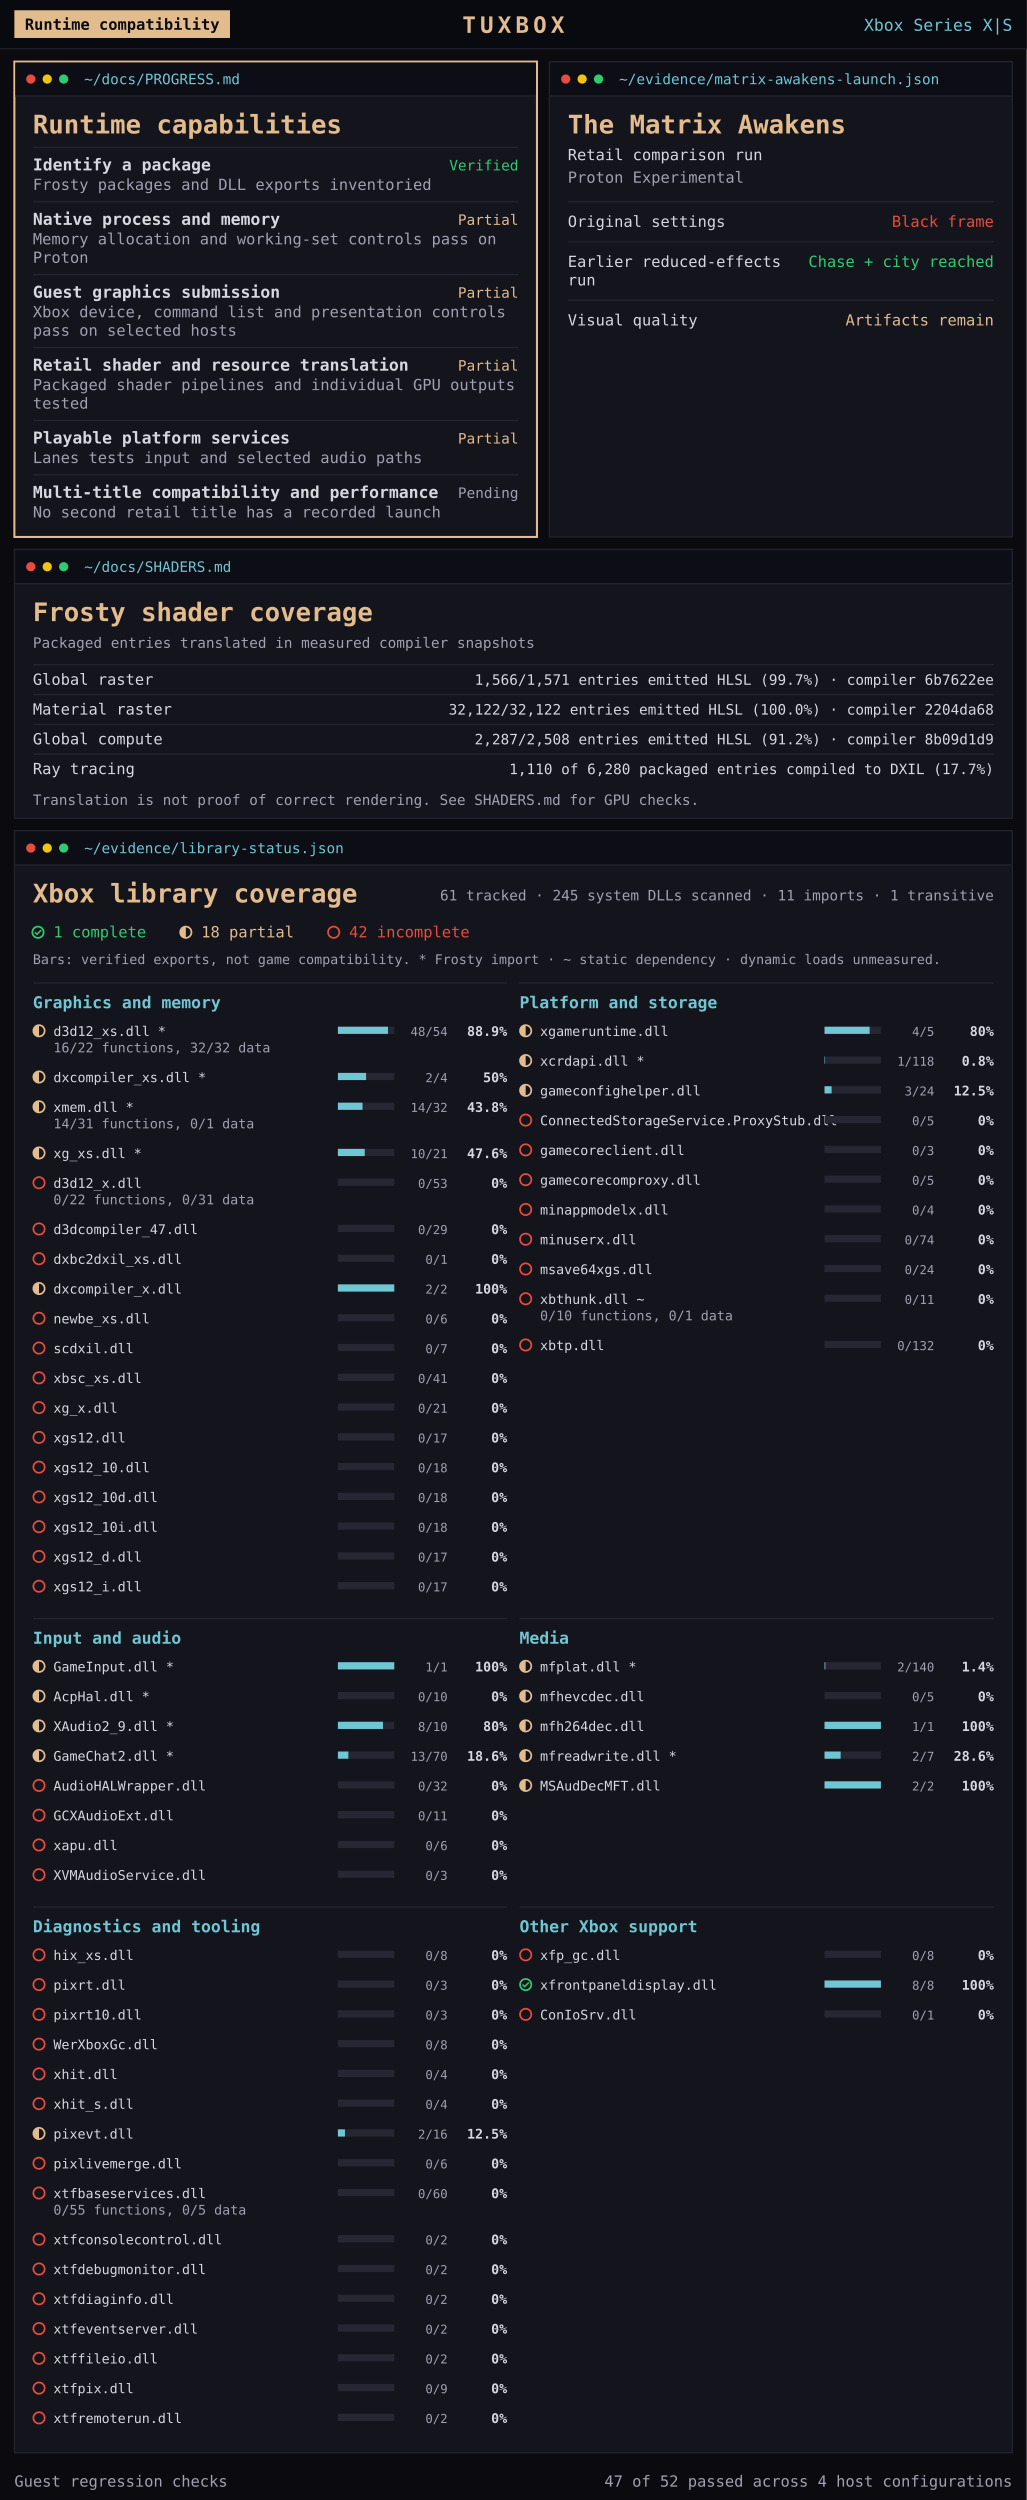
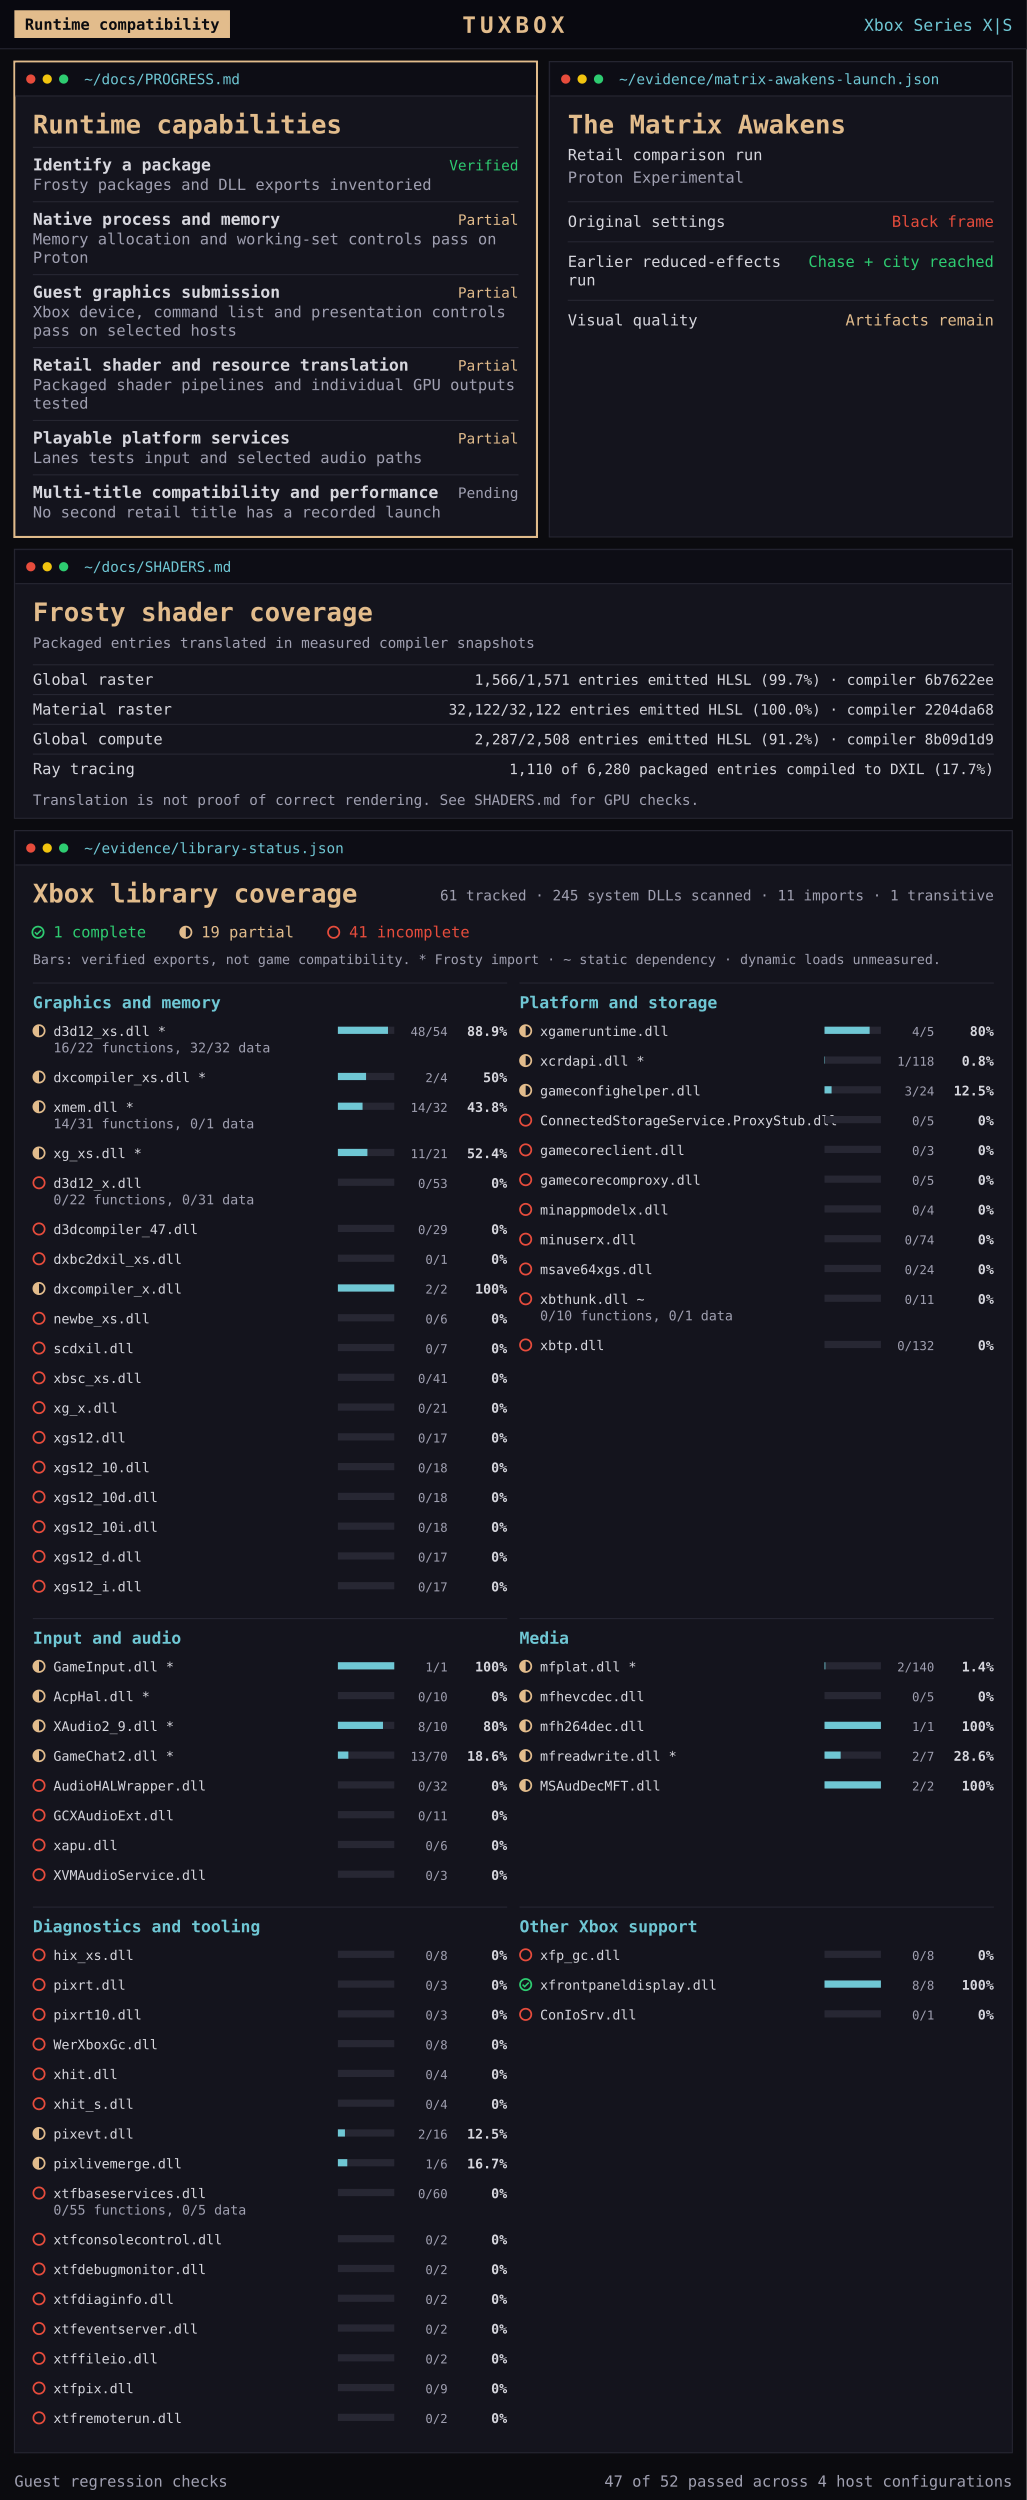
<svg xmlns="http://www.w3.org/2000/svg" role="img" font-family="'Terminess Nerd Font Mono', 'DejaVu Sans Mono', Consolas, monospace" aria-labelledby="map-title map-description" viewBox="0 0 1000 2435" width="1000" height="2435">
  <rect x="0" y="0" width="1000" height="2435" fill="#0b0b0f" />
  <rect x="0" y="0" width="1000" height="48" fill="#090910" />
  <rect x="0" y="47" width="1000" height="1" fill="#272733" />
  <rect x="14" y="10" width="210" height="27" fill="#e2bc8c" />
  <text x="119" y="29" fill="#0b0b0f" font-size="15" text-anchor="middle" font-weight="bold">Runtime compatibility</text>
  <text x="500" y="32" fill="#e2bc8c" font-size="22" text-anchor="middle" font-weight="bold" letter-spacing="4">TUXBOX</text>
  <text x="986" y="30" fill="#6fc7d4" font-size="16" text-anchor="end" font-weight="normal">Xbox Series X|S</text>
  <g transform="translate(14 60)">
    <rect x="0" y="0" width="509" height="463" fill="#14141d" stroke="#e2bc8c" stroke-width="2" />
    <rect x="1" y="1" width="507" height="32" fill="#0d0d15" />
    <rect x="1" y="33" width="507" height="1" fill="#272733" />
    <circle cx="16" cy="17" r="4.5" fill="#e74c3c" />
    <circle cx="32" cy="17" r="4.5" fill="#f1c40f" />
    <circle cx="48" cy="17" r="4.5" fill="#2ecc71" />
    <text x="68" y="22" fill="#6fc7d4" font-size="14" text-anchor="start" font-weight="normal">~/docs/PROGRESS.md</text>
    <text x="18" y="70" fill="#e2bc8c" font-size="25" text-anchor="start" font-weight="bold">Runtime capabilities</text>
    <rect x="18" y="83" width="473" height="1" fill="#272733" />
    <text x="18" y="106" fill="#d7d7de" font-size="16" text-anchor="start" font-weight="bold">Identify a package</text>
    <text x="491" y="106" fill="#2ecc71" font-size="14" text-anchor="end" font-weight="normal">Verified</text>
    <text x="18" y="125" fill="#a0a0b1" font-size="15" text-anchor="start" font-weight="normal">Frosty packages and DLL exports inventoried</text>
    <rect x="18" y="136" width="473" height="1" fill="#272733" />
    <text x="18" y="159" fill="#d7d7de" font-size="16" text-anchor="start" font-weight="bold">Native process and memory</text>
    <text x="491" y="159" fill="#e2bc8c" font-size="14" text-anchor="end" font-weight="normal">Partial</text>
    <text x="18" y="178" fill="#a0a0b1" font-size="15" text-anchor="start" font-weight="normal">Memory allocation and working-set controls pass on</text>
    <text x="18" y="196" fill="#a0a0b1" font-size="15" text-anchor="start" font-weight="normal">Proton</text>
    <rect x="18" y="207" width="473" height="1" fill="#272733" />
    <text x="18" y="230" fill="#d7d7de" font-size="16" text-anchor="start" font-weight="bold">Guest graphics submission</text>
    <text x="491" y="230" fill="#e2bc8c" font-size="14" text-anchor="end" font-weight="normal">Partial</text>
    <text x="18" y="249" fill="#a0a0b1" font-size="15" text-anchor="start" font-weight="normal">Xbox device, command list and presentation controls</text>
    <text x="18" y="267" fill="#a0a0b1" font-size="15" text-anchor="start" font-weight="normal">pass on selected hosts</text>
    <rect x="18" y="278" width="473" height="1" fill="#272733" />
    <text x="18" y="301" fill="#d7d7de" font-size="16" text-anchor="start" font-weight="bold">Retail shader and resource translation</text>
    <text x="491" y="301" fill="#e2bc8c" font-size="14" text-anchor="end" font-weight="normal">Partial</text>
    <text x="18" y="320" fill="#a0a0b1" font-size="15" text-anchor="start" font-weight="normal">Packaged shader pipelines and individual GPU outputs</text>
    <text x="18" y="338" fill="#a0a0b1" font-size="15" text-anchor="start" font-weight="normal">tested</text>
    <rect x="18" y="349" width="473" height="1" fill="#272733" />
    <text x="18" y="372" fill="#d7d7de" font-size="16" text-anchor="start" font-weight="bold">Playable platform services</text>
    <text x="491" y="372" fill="#e2bc8c" font-size="14" text-anchor="end" font-weight="normal">Partial</text>
    <text x="18" y="391" fill="#a0a0b1" font-size="15" text-anchor="start" font-weight="normal">Lanes tests input and selected audio paths</text>
    <rect x="18" y="402" width="473" height="1" fill="#272733" />
    <text x="18" y="425" fill="#d7d7de" font-size="16" text-anchor="start" font-weight="bold">Multi-title compatibility and performance</text>
    <text x="491" y="425" fill="#a0a0b1" font-size="14" text-anchor="end" font-weight="normal">Pending</text>
    <text x="18" y="444" fill="#a0a0b1" font-size="15" text-anchor="start" font-weight="normal">No second retail title has a recorded launch</text>
  </g>
  <g transform="translate(535 60)">
    <rect x="0" y="0" width="451" height="463" fill="#14141d" stroke="#272733" stroke-width="1" />
    <rect x="1" y="1" width="449" height="32" fill="#0d0d15" />
    <rect x="1" y="33" width="449" height="1" fill="#272733" />
    <circle cx="16" cy="17" r="4.5" fill="#e74c3c" />
    <circle cx="32" cy="17" r="4.5" fill="#f1c40f" />
    <circle cx="48" cy="17" r="4.5" fill="#2ecc71" />
    <text x="68" y="22" fill="#6fc7d4" font-size="14" text-anchor="start" font-weight="normal">~/evidence/matrix-awakens-launch.json</text>
    <text x="18" y="70" fill="#e2bc8c" font-size="25" text-anchor="start" font-weight="bold">The Matrix Awakens</text>
    <text x="18" y="96" fill="#d7d7de" font-size="15" text-anchor="start" font-weight="normal">Retail comparison run</text>
    <text x="18" y="118" fill="#a0a0b1" font-size="15" text-anchor="start" font-weight="normal">Proton Experimental</text>
    <rect x="18" y="136" width="415" height="1" fill="#272733" />
    <text x="18" y="161" fill="#d7d7de" font-size="15" text-anchor="start" font-weight="normal">Original settings</text>
    <text x="433" y="161" fill="#e74c3c" font-size="15" text-anchor="end" font-weight="normal">Black frame</text>
    <rect x="18" y="175" width="415" height="1" fill="#272733" />
    <text x="18" y="200" fill="#d7d7de" font-size="15" text-anchor="start" font-weight="normal">Earlier reduced-effects</text>
    <text x="18" y="218" fill="#d7d7de" font-size="15" text-anchor="start" font-weight="normal">run</text>
    <text x="433" y="200" fill="#2ecc71" font-size="15" text-anchor="end" font-weight="normal">Chase + city reached</text>
    <rect x="18" y="232" width="415" height="1" fill="#272733" />
    <text x="18" y="257" fill="#d7d7de" font-size="15" text-anchor="start" font-weight="normal">Visual quality</text>
    <text x="433" y="257" fill="#e2bc8c" font-size="15" text-anchor="end" font-weight="normal">Artifacts remain</text>
  </g>
  <g transform="translate(14 535)">
    <rect x="0" y="0" width="972" height="262" fill="#14141d" stroke="#272733" stroke-width="1" />
    <rect x="1" y="1" width="970" height="32" fill="#0d0d15" />
    <rect x="1" y="33" width="970" height="1" fill="#272733" />
    <circle cx="16" cy="17" r="4.5" fill="#e74c3c" />
    <circle cx="32" cy="17" r="4.5" fill="#f1c40f" />
    <circle cx="48" cy="17" r="4.5" fill="#2ecc71" />
    <text x="68" y="22" fill="#6fc7d4" font-size="14" text-anchor="start" font-weight="normal">~/docs/SHADERS.md</text>
    <text x="18" y="70" fill="#e2bc8c" font-size="25" text-anchor="start" font-weight="bold">Frosty shader coverage</text>
    <text x="18" y="96" fill="#a0a0b1" font-size="14" text-anchor="start" font-weight="normal">Packaged entries translated in measured compiler snapshots</text>
    <rect x="18" y="112" width="936" height="1" fill="#272733" />
    <text x="18" y="132" fill="#d7d7de" font-size="15" text-anchor="start" font-weight="normal">Global raster</text>
    <text x="954" y="132" fill="#d7d7de" font-size="14" text-anchor="end" font-weight="normal">1,566/1,571 entries emitted HLSL (99.7%) · compiler 6b7622ee</text>
    <rect x="18" y="141" width="936" height="1" fill="#272733" />
    <text x="18" y="161" fill="#d7d7de" font-size="15" text-anchor="start" font-weight="normal">Material raster</text>
    <text x="954" y="161" fill="#d7d7de" font-size="14" text-anchor="end" font-weight="normal">32,122/32,122 entries emitted HLSL (100.0%) · compiler 2204da68</text>
    <rect x="18" y="170" width="936" height="1" fill="#272733" />
    <text x="18" y="190" fill="#d7d7de" font-size="15" text-anchor="start" font-weight="normal">Global compute</text>
    <text x="954" y="190" fill="#d7d7de" font-size="14" text-anchor="end" font-weight="normal">2,287/2,508 entries emitted HLSL (91.2%) · compiler 8b09d1d9</text>
    <rect x="18" y="199" width="936" height="1" fill="#272733" />
    <text x="18" y="219" fill="#d7d7de" font-size="15" text-anchor="start" font-weight="normal">Ray tracing</text>
    <text x="954" y="219" fill="#d7d7de" font-size="14" text-anchor="end" font-weight="normal">1,110 of 6,280 packaged entries compiled to DXIL (17.7%)</text>
    <text x="18" y="249" fill="#a0a0b1" font-size="14" text-anchor="start" font-weight="normal">Translation is not proof of correct rendering. See SHADERS.md for GPU checks.</text>
  </g>
  <g transform="translate(14 809)">
    <rect x="0" y="0" width="972" height="1580" fill="#14141d" stroke="#272733" stroke-width="1" />
    <rect x="1" y="1" width="970" height="32" fill="#0d0d15" />
    <rect x="1" y="33" width="970" height="1" fill="#272733" />
    <circle cx="16" cy="17" r="4.5" fill="#e74c3c" />
    <circle cx="32" cy="17" r="4.5" fill="#f1c40f" />
    <circle cx="48" cy="17" r="4.5" fill="#2ecc71" />
    <text x="68" y="22" fill="#6fc7d4" font-size="14" text-anchor="start" font-weight="normal">~/evidence/library-status.json</text>
    <text x="18" y="70" fill="#e2bc8c" font-size="25" text-anchor="start" font-weight="bold">Xbox library coverage</text>
    <text x="954" y="68" fill="#a0a0b1" font-size="14" text-anchor="end" font-weight="normal">61 tracked · 245 system DLLs scanned · 11 imports · 1 transitive</text>
    <g transform="translate(23 99)">
      <circle cx="0" cy="0" r="5.5" fill="none" stroke="#2ecc71" stroke-width="1.7" />
      <path d="M-3,0 -1,2 3,-2" fill="none" stroke="#2ecc71" stroke-width="1.5" />
    </g>
    <text x="38" y="104" fill="#2ecc71" font-size="15" text-anchor="start" font-weight="normal">1 complete</text>
    <g transform="translate(167 99)">
      <circle cx="0" cy="0" r="5.5" fill="none" stroke="#e2bc8c" stroke-width="1.7" />
      <path d="M0,-5.5 A5.5,5.5 0 0 0 0,5.5 Z" fill="#e2bc8c" />
    </g>
-     <text x="182" y="104" fill="#e2bc8c" font-size="15" text-anchor="start" font-weight="normal">18 partial</text>
+     <text x="182" y="104" fill="#e2bc8c" font-size="15" text-anchor="start" font-weight="normal">19 partial</text>
    <g transform="translate(311 99)">
      <circle cx="0" cy="0" r="5.5" fill="none" stroke="#e74c3c" stroke-width="1.7" />
    </g>
-     <text x="326" y="104" fill="#e74c3c" font-size="15" text-anchor="start" font-weight="normal">42 incomplete</text>
+     <text x="326" y="104" fill="#e74c3c" font-size="15" text-anchor="start" font-weight="normal">41 incomplete</text>
    <text x="18" y="130" fill="#a0a0b1" font-size="13" text-anchor="start" font-weight="normal">Bars: verified exports, not game compatibility. * Frosty import  ·  ~ static dependency  ·  dynamic loads unmeasured.</text>
    <rect x="18.0" y="148" width="462.0" height="1" fill="#272733" />
    <text x="18.0" y="173" fill="#6fc7d4" font-size="16" text-anchor="start" font-weight="bold">Graphics and memory</text>
    <g>
      <g transform="translate(24.0 195)">
        <circle cx="0" cy="0" r="5.5" fill="none" stroke="#e2bc8c" stroke-width="1.7" />
        <path d="M0,-5.5 A5.5,5.5 0 0 0 0,5.5 Z" fill="#e2bc8c" />
      </g>
      <text x="38.0" y="200" fill="#d7d7de" font-size="13" text-anchor="start" font-weight="normal">d3d12_xs.dll *</text>
      <rect x="315.1" y="191" width="54.9" height="7" fill="#272733" />
      <rect x="315.1" y="191" width="48.8" height="7" fill="#6fc7d4" />
      <text x="422.0" y="200" fill="#a0a0b1" font-size="12" text-anchor="end" font-weight="normal">48/54</text>
      <text x="480.0" y="200" fill="#d7d7de" font-size="13" text-anchor="end" font-weight="bold">88.9%</text>
      <text x="38.0" y="216" fill="#a0a0b1" font-size="13" text-anchor="start" font-weight="normal">16/22 functions, 32/32 data</text>
    </g>
    <g>
      <g transform="translate(24.0 240)">
        <circle cx="0" cy="0" r="5.5" fill="none" stroke="#e2bc8c" stroke-width="1.7" />
        <path d="M0,-5.5 A5.5,5.5 0 0 0 0,5.5 Z" fill="#e2bc8c" />
      </g>
      <text x="38.0" y="245" fill="#d7d7de" font-size="13" text-anchor="start" font-weight="normal">dxcompiler_xs.dll *</text>
      <rect x="315.1" y="236" width="54.9" height="7" fill="#272733" />
      <rect x="315.1" y="236" width="27.45" height="7" fill="#6fc7d4" />
      <text x="422.0" y="245" fill="#a0a0b1" font-size="12" text-anchor="end" font-weight="normal">2/4</text>
      <text x="480.0" y="245" fill="#d7d7de" font-size="13" text-anchor="end" font-weight="bold">50%</text>
    </g>
    <g>
      <g transform="translate(24.0 269)">
        <circle cx="0" cy="0" r="5.5" fill="none" stroke="#e2bc8c" stroke-width="1.7" />
        <path d="M0,-5.5 A5.5,5.5 0 0 0 0,5.5 Z" fill="#e2bc8c" />
      </g>
      <text x="38.0" y="274" fill="#d7d7de" font-size="13" text-anchor="start" font-weight="normal">xmem.dll *</text>
      <rect x="315.1" y="265" width="54.9" height="7" fill="#272733" />
      <rect x="315.1" y="265" width="24.019" height="7" fill="#6fc7d4" />
      <text x="422.0" y="274" fill="#a0a0b1" font-size="12" text-anchor="end" font-weight="normal">14/32</text>
      <text x="480.0" y="274" fill="#d7d7de" font-size="13" text-anchor="end" font-weight="bold">43.8%</text>
      <text x="38.0" y="290" fill="#a0a0b1" font-size="13" text-anchor="start" font-weight="normal">14/31 functions, 0/1 data</text>
    </g>
    <g>
      <g transform="translate(24.0 314)">
        <circle cx="0" cy="0" r="5.5" fill="none" stroke="#e2bc8c" stroke-width="1.7" />
        <path d="M0,-5.5 A5.5,5.5 0 0 0 0,5.5 Z" fill="#e2bc8c" />
      </g>
      <text x="38.0" y="319" fill="#d7d7de" font-size="13" text-anchor="start" font-weight="normal">xg_xs.dll *</text>
      <rect x="315.1" y="310" width="54.9" height="7" fill="#272733" />
-       <rect x="315.1" y="310" width="26.143" height="7" fill="#6fc7d4" />
-       <text x="422.0" y="319" fill="#a0a0b1" font-size="12" text-anchor="end" font-weight="normal">10/21</text>
-       <text x="480.0" y="319" fill="#d7d7de" font-size="13" text-anchor="end" font-weight="bold">47.6%</text>
+       <rect x="315.1" y="310" width="28.757" height="7" fill="#6fc7d4" />
+       <text x="422.0" y="319" fill="#a0a0b1" font-size="12" text-anchor="end" font-weight="normal">11/21</text>
+       <text x="480.0" y="319" fill="#d7d7de" font-size="13" text-anchor="end" font-weight="bold">52.4%</text>
    </g>
    <g>
      <g transform="translate(24.0 343)">
        <circle cx="0" cy="0" r="5.5" fill="none" stroke="#e74c3c" stroke-width="1.7" />
      </g>
      <text x="38.0" y="348" fill="#d7d7de" font-size="13" text-anchor="start" font-weight="normal">d3d12_x.dll</text>
      <rect x="315.1" y="339" width="54.9" height="7" fill="#272733" />
      <text x="422.0" y="348" fill="#a0a0b1" font-size="12" text-anchor="end" font-weight="normal">0/53</text>
      <text x="480.0" y="348" fill="#d7d7de" font-size="13" text-anchor="end" font-weight="bold">0%</text>
      <text x="38.0" y="364" fill="#a0a0b1" font-size="13" text-anchor="start" font-weight="normal">0/22 functions, 0/31 data</text>
    </g>
    <g>
      <g transform="translate(24.0 388)">
        <circle cx="0" cy="0" r="5.5" fill="none" stroke="#e74c3c" stroke-width="1.7" />
      </g>
      <text x="38.0" y="393" fill="#d7d7de" font-size="13" text-anchor="start" font-weight="normal">d3dcompiler_47.dll</text>
      <rect x="315.1" y="384" width="54.9" height="7" fill="#272733" />
      <text x="422.0" y="393" fill="#a0a0b1" font-size="12" text-anchor="end" font-weight="normal">0/29</text>
      <text x="480.0" y="393" fill="#d7d7de" font-size="13" text-anchor="end" font-weight="bold">0%</text>
    </g>
    <g>
      <g transform="translate(24.0 417)">
        <circle cx="0" cy="0" r="5.5" fill="none" stroke="#e74c3c" stroke-width="1.7" />
      </g>
      <text x="38.0" y="422" fill="#d7d7de" font-size="13" text-anchor="start" font-weight="normal">dxbc2dxil_xs.dll</text>
      <rect x="315.1" y="413" width="54.9" height="7" fill="#272733" />
      <text x="422.0" y="422" fill="#a0a0b1" font-size="12" text-anchor="end" font-weight="normal">0/1</text>
      <text x="480.0" y="422" fill="#d7d7de" font-size="13" text-anchor="end" font-weight="bold">0%</text>
    </g>
    <g>
      <g transform="translate(24.0 446)">
        <circle cx="0" cy="0" r="5.5" fill="none" stroke="#e2bc8c" stroke-width="1.7" />
        <path d="M0,-5.5 A5.5,5.5 0 0 0 0,5.5 Z" fill="#e2bc8c" />
      </g>
      <text x="38.0" y="451" fill="#d7d7de" font-size="13" text-anchor="start" font-weight="normal">dxcompiler_x.dll</text>
      <rect x="315.1" y="442" width="54.9" height="7" fill="#272733" />
      <rect x="315.1" y="442" width="54.9" height="7" fill="#6fc7d4" />
      <text x="422.0" y="451" fill="#a0a0b1" font-size="12" text-anchor="end" font-weight="normal">2/2</text>
      <text x="480.0" y="451" fill="#d7d7de" font-size="13" text-anchor="end" font-weight="bold">100%</text>
    </g>
    <g>
      <g transform="translate(24.0 475)">
        <circle cx="0" cy="0" r="5.5" fill="none" stroke="#e74c3c" stroke-width="1.7" />
      </g>
      <text x="38.0" y="480" fill="#d7d7de" font-size="13" text-anchor="start" font-weight="normal">newbe_xs.dll</text>
      <rect x="315.1" y="471" width="54.9" height="7" fill="#272733" />
      <text x="422.0" y="480" fill="#a0a0b1" font-size="12" text-anchor="end" font-weight="normal">0/6</text>
      <text x="480.0" y="480" fill="#d7d7de" font-size="13" text-anchor="end" font-weight="bold">0%</text>
    </g>
    <g>
      <g transform="translate(24.0 504)">
        <circle cx="0" cy="0" r="5.5" fill="none" stroke="#e74c3c" stroke-width="1.7" />
      </g>
      <text x="38.0" y="509" fill="#d7d7de" font-size="13" text-anchor="start" font-weight="normal">scdxil.dll</text>
      <rect x="315.1" y="500" width="54.9" height="7" fill="#272733" />
      <text x="422.0" y="509" fill="#a0a0b1" font-size="12" text-anchor="end" font-weight="normal">0/7</text>
      <text x="480.0" y="509" fill="#d7d7de" font-size="13" text-anchor="end" font-weight="bold">0%</text>
    </g>
    <g>
      <g transform="translate(24.0 533)">
        <circle cx="0" cy="0" r="5.5" fill="none" stroke="#e74c3c" stroke-width="1.7" />
      </g>
      <text x="38.0" y="538" fill="#d7d7de" font-size="13" text-anchor="start" font-weight="normal">xbsc_xs.dll</text>
      <rect x="315.1" y="529" width="54.9" height="7" fill="#272733" />
      <text x="422.0" y="538" fill="#a0a0b1" font-size="12" text-anchor="end" font-weight="normal">0/41</text>
      <text x="480.0" y="538" fill="#d7d7de" font-size="13" text-anchor="end" font-weight="bold">0%</text>
    </g>
    <g>
      <g transform="translate(24.0 562)">
        <circle cx="0" cy="0" r="5.5" fill="none" stroke="#e74c3c" stroke-width="1.7" />
      </g>
      <text x="38.0" y="567" fill="#d7d7de" font-size="13" text-anchor="start" font-weight="normal">xg_x.dll</text>
      <rect x="315.1" y="558" width="54.9" height="7" fill="#272733" />
      <text x="422.0" y="567" fill="#a0a0b1" font-size="12" text-anchor="end" font-weight="normal">0/21</text>
      <text x="480.0" y="567" fill="#d7d7de" font-size="13" text-anchor="end" font-weight="bold">0%</text>
    </g>
    <g>
      <g transform="translate(24.0 591)">
        <circle cx="0" cy="0" r="5.5" fill="none" stroke="#e74c3c" stroke-width="1.7" />
      </g>
      <text x="38.0" y="596" fill="#d7d7de" font-size="13" text-anchor="start" font-weight="normal">xgs12.dll</text>
      <rect x="315.1" y="587" width="54.9" height="7" fill="#272733" />
      <text x="422.0" y="596" fill="#a0a0b1" font-size="12" text-anchor="end" font-weight="normal">0/17</text>
      <text x="480.0" y="596" fill="#d7d7de" font-size="13" text-anchor="end" font-weight="bold">0%</text>
    </g>
    <g>
      <g transform="translate(24.0 620)">
        <circle cx="0" cy="0" r="5.5" fill="none" stroke="#e74c3c" stroke-width="1.7" />
      </g>
      <text x="38.0" y="625" fill="#d7d7de" font-size="13" text-anchor="start" font-weight="normal">xgs12_10.dll</text>
      <rect x="315.1" y="616" width="54.9" height="7" fill="#272733" />
      <text x="422.0" y="625" fill="#a0a0b1" font-size="12" text-anchor="end" font-weight="normal">0/18</text>
      <text x="480.0" y="625" fill="#d7d7de" font-size="13" text-anchor="end" font-weight="bold">0%</text>
    </g>
    <g>
      <g transform="translate(24.0 649)">
        <circle cx="0" cy="0" r="5.5" fill="none" stroke="#e74c3c" stroke-width="1.7" />
      </g>
      <text x="38.0" y="654" fill="#d7d7de" font-size="13" text-anchor="start" font-weight="normal">xgs12_10d.dll</text>
      <rect x="315.1" y="645" width="54.9" height="7" fill="#272733" />
      <text x="422.0" y="654" fill="#a0a0b1" font-size="12" text-anchor="end" font-weight="normal">0/18</text>
      <text x="480.0" y="654" fill="#d7d7de" font-size="13" text-anchor="end" font-weight="bold">0%</text>
    </g>
    <g>
      <g transform="translate(24.0 678)">
        <circle cx="0" cy="0" r="5.5" fill="none" stroke="#e74c3c" stroke-width="1.7" />
      </g>
      <text x="38.0" y="683" fill="#d7d7de" font-size="13" text-anchor="start" font-weight="normal">xgs12_10i.dll</text>
      <rect x="315.1" y="674" width="54.9" height="7" fill="#272733" />
      <text x="422.0" y="683" fill="#a0a0b1" font-size="12" text-anchor="end" font-weight="normal">0/18</text>
      <text x="480.0" y="683" fill="#d7d7de" font-size="13" text-anchor="end" font-weight="bold">0%</text>
    </g>
    <g>
      <g transform="translate(24.0 707)">
        <circle cx="0" cy="0" r="5.5" fill="none" stroke="#e74c3c" stroke-width="1.7" />
      </g>
      <text x="38.0" y="712" fill="#d7d7de" font-size="13" text-anchor="start" font-weight="normal">xgs12_d.dll</text>
      <rect x="315.1" y="703" width="54.9" height="7" fill="#272733" />
      <text x="422.0" y="712" fill="#a0a0b1" font-size="12" text-anchor="end" font-weight="normal">0/17</text>
      <text x="480.0" y="712" fill="#d7d7de" font-size="13" text-anchor="end" font-weight="bold">0%</text>
    </g>
    <g>
      <g transform="translate(24.0 736)">
        <circle cx="0" cy="0" r="5.5" fill="none" stroke="#e74c3c" stroke-width="1.7" />
      </g>
      <text x="38.0" y="741" fill="#d7d7de" font-size="13" text-anchor="start" font-weight="normal">xgs12_i.dll</text>
      <rect x="315.1" y="732" width="54.9" height="7" fill="#272733" />
      <text x="422.0" y="741" fill="#a0a0b1" font-size="12" text-anchor="end" font-weight="normal">0/17</text>
      <text x="480.0" y="741" fill="#d7d7de" font-size="13" text-anchor="end" font-weight="bold">0%</text>
    </g>
    <rect x="492.0" y="148" width="462.0" height="1" fill="#272733" />
    <text x="492.0" y="173" fill="#6fc7d4" font-size="16" text-anchor="start" font-weight="bold">Platform and storage</text>
    <g>
      <g transform="translate(498.0 195)">
        <circle cx="0" cy="0" r="5.5" fill="none" stroke="#e2bc8c" stroke-width="1.7" />
        <path d="M0,-5.5 A5.5,5.5 0 0 0 0,5.5 Z" fill="#e2bc8c" />
      </g>
      <text x="512.0" y="200" fill="#d7d7de" font-size="13" text-anchor="start" font-weight="normal">xgameruntime.dll</text>
      <rect x="789.1" y="191" width="54.9" height="7" fill="#272733" />
      <rect x="789.1" y="191" width="43.92" height="7" fill="#6fc7d4" />
      <text x="896.0" y="200" fill="#a0a0b1" font-size="12" text-anchor="end" font-weight="normal">4/5</text>
      <text x="954.0" y="200" fill="#d7d7de" font-size="13" text-anchor="end" font-weight="bold">80%</text>
    </g>
    <g>
      <g transform="translate(498.0 224)">
        <circle cx="0" cy="0" r="5.5" fill="none" stroke="#e2bc8c" stroke-width="1.7" />
        <path d="M0,-5.5 A5.5,5.5 0 0 0 0,5.5 Z" fill="#e2bc8c" />
      </g>
      <text x="512.0" y="229" fill="#d7d7de" font-size="13" text-anchor="start" font-weight="normal">xcrdapi.dll *</text>
      <rect x="789.1" y="220" width="54.9" height="7" fill="#272733" />
      <rect x="789.1" y="220" width="0.465" height="7" fill="#6fc7d4" />
      <text x="896.0" y="229" fill="#a0a0b1" font-size="12" text-anchor="end" font-weight="normal">1/118</text>
      <text x="954.0" y="229" fill="#d7d7de" font-size="13" text-anchor="end" font-weight="bold">0.8%</text>
    </g>
    <g>
      <g transform="translate(498.0 253)">
        <circle cx="0" cy="0" r="5.5" fill="none" stroke="#e2bc8c" stroke-width="1.7" />
        <path d="M0,-5.5 A5.5,5.5 0 0 0 0,5.5 Z" fill="#e2bc8c" />
      </g>
      <text x="512.0" y="258" fill="#d7d7de" font-size="13" text-anchor="start" font-weight="normal">gameconfighelper.dll</text>
      <rect x="789.1" y="249" width="54.9" height="7" fill="#272733" />
      <rect x="789.1" y="249" width="6.862" height="7" fill="#6fc7d4" />
      <text x="896.0" y="258" fill="#a0a0b1" font-size="12" text-anchor="end" font-weight="normal">3/24</text>
      <text x="954.0" y="258" fill="#d7d7de" font-size="13" text-anchor="end" font-weight="bold">12.5%</text>
    </g>
    <g>
      <g transform="translate(498.0 282)">
        <circle cx="0" cy="0" r="5.5" fill="none" stroke="#e74c3c" stroke-width="1.7" />
      </g>
      <text x="512.0" y="287" fill="#d7d7de" font-size="13" text-anchor="start" font-weight="normal">ConnectedStorageService.ProxyStub.dll</text>
      <rect x="789.1" y="278" width="54.9" height="7" fill="#272733" />
      <text x="896.0" y="287" fill="#a0a0b1" font-size="12" text-anchor="end" font-weight="normal">0/5</text>
      <text x="954.0" y="287" fill="#d7d7de" font-size="13" text-anchor="end" font-weight="bold">0%</text>
    </g>
    <g>
      <g transform="translate(498.0 311)">
        <circle cx="0" cy="0" r="5.5" fill="none" stroke="#e74c3c" stroke-width="1.7" />
      </g>
      <text x="512.0" y="316" fill="#d7d7de" font-size="13" text-anchor="start" font-weight="normal">gamecoreclient.dll</text>
      <rect x="789.1" y="307" width="54.9" height="7" fill="#272733" />
      <text x="896.0" y="316" fill="#a0a0b1" font-size="12" text-anchor="end" font-weight="normal">0/3</text>
      <text x="954.0" y="316" fill="#d7d7de" font-size="13" text-anchor="end" font-weight="bold">0%</text>
    </g>
    <g>
      <g transform="translate(498.0 340)">
        <circle cx="0" cy="0" r="5.5" fill="none" stroke="#e74c3c" stroke-width="1.7" />
      </g>
      <text x="512.0" y="345" fill="#d7d7de" font-size="13" text-anchor="start" font-weight="normal">gamecorecomproxy.dll</text>
      <rect x="789.1" y="336" width="54.9" height="7" fill="#272733" />
      <text x="896.0" y="345" fill="#a0a0b1" font-size="12" text-anchor="end" font-weight="normal">0/5</text>
      <text x="954.0" y="345" fill="#d7d7de" font-size="13" text-anchor="end" font-weight="bold">0%</text>
    </g>
    <g>
      <g transform="translate(498.0 369)">
        <circle cx="0" cy="0" r="5.5" fill="none" stroke="#e74c3c" stroke-width="1.7" />
      </g>
      <text x="512.0" y="374" fill="#d7d7de" font-size="13" text-anchor="start" font-weight="normal">minappmodelx.dll</text>
      <rect x="789.1" y="365" width="54.9" height="7" fill="#272733" />
      <text x="896.0" y="374" fill="#a0a0b1" font-size="12" text-anchor="end" font-weight="normal">0/4</text>
      <text x="954.0" y="374" fill="#d7d7de" font-size="13" text-anchor="end" font-weight="bold">0%</text>
    </g>
    <g>
      <g transform="translate(498.0 398)">
        <circle cx="0" cy="0" r="5.5" fill="none" stroke="#e74c3c" stroke-width="1.7" />
      </g>
      <text x="512.0" y="403" fill="#d7d7de" font-size="13" text-anchor="start" font-weight="normal">minuserx.dll</text>
      <rect x="789.1" y="394" width="54.9" height="7" fill="#272733" />
      <text x="896.0" y="403" fill="#a0a0b1" font-size="12" text-anchor="end" font-weight="normal">0/74</text>
      <text x="954.0" y="403" fill="#d7d7de" font-size="13" text-anchor="end" font-weight="bold">0%</text>
    </g>
    <g>
      <g transform="translate(498.0 427)">
        <circle cx="0" cy="0" r="5.5" fill="none" stroke="#e74c3c" stroke-width="1.7" />
      </g>
      <text x="512.0" y="432" fill="#d7d7de" font-size="13" text-anchor="start" font-weight="normal">msave64xgs.dll</text>
      <rect x="789.1" y="423" width="54.9" height="7" fill="#272733" />
      <text x="896.0" y="432" fill="#a0a0b1" font-size="12" text-anchor="end" font-weight="normal">0/24</text>
      <text x="954.0" y="432" fill="#d7d7de" font-size="13" text-anchor="end" font-weight="bold">0%</text>
    </g>
    <g>
      <g transform="translate(498.0 456)">
        <circle cx="0" cy="0" r="5.5" fill="none" stroke="#e74c3c" stroke-width="1.7" />
      </g>
      <text x="512.0" y="461" fill="#d7d7de" font-size="13" text-anchor="start" font-weight="normal">xbthunk.dll ~</text>
      <rect x="789.1" y="452" width="54.9" height="7" fill="#272733" />
      <text x="896.0" y="461" fill="#a0a0b1" font-size="12" text-anchor="end" font-weight="normal">0/11</text>
      <text x="954.0" y="461" fill="#d7d7de" font-size="13" text-anchor="end" font-weight="bold">0%</text>
      <text x="512.0" y="477" fill="#a0a0b1" font-size="13" text-anchor="start" font-weight="normal">0/10 functions, 0/1 data</text>
    </g>
    <g>
      <g transform="translate(498.0 501)">
        <circle cx="0" cy="0" r="5.5" fill="none" stroke="#e74c3c" stroke-width="1.7" />
      </g>
      <text x="512.0" y="506" fill="#d7d7de" font-size="13" text-anchor="start" font-weight="normal">xbtp.dll</text>
      <rect x="789.1" y="497" width="54.9" height="7" fill="#272733" />
      <text x="896.0" y="506" fill="#a0a0b1" font-size="12" text-anchor="end" font-weight="normal">0/132</text>
      <text x="954.0" y="506" fill="#d7d7de" font-size="13" text-anchor="end" font-weight="bold">0%</text>
    </g>
    <rect x="18.0" y="767" width="462.0" height="1" fill="#272733" />
    <text x="18.0" y="792" fill="#6fc7d4" font-size="16" text-anchor="start" font-weight="bold">Input and audio</text>
    <g>
      <g transform="translate(24.0 814)">
        <circle cx="0" cy="0" r="5.5" fill="none" stroke="#e2bc8c" stroke-width="1.7" />
        <path d="M0,-5.5 A5.5,5.5 0 0 0 0,5.5 Z" fill="#e2bc8c" />
      </g>
      <text x="38.0" y="819" fill="#d7d7de" font-size="13" text-anchor="start" font-weight="normal">GameInput.dll *</text>
      <rect x="315.1" y="810" width="54.9" height="7" fill="#272733" />
      <rect x="315.1" y="810" width="54.9" height="7" fill="#6fc7d4" />
      <text x="422.0" y="819" fill="#a0a0b1" font-size="12" text-anchor="end" font-weight="normal">1/1</text>
      <text x="480.0" y="819" fill="#d7d7de" font-size="13" text-anchor="end" font-weight="bold">100%</text>
    </g>
    <g>
      <g transform="translate(24.0 843)">
        <circle cx="0" cy="0" r="5.5" fill="none" stroke="#e2bc8c" stroke-width="1.7" />
        <path d="M0,-5.5 A5.5,5.5 0 0 0 0,5.5 Z" fill="#e2bc8c" />
      </g>
      <text x="38.0" y="848" fill="#d7d7de" font-size="13" text-anchor="start" font-weight="normal">AcpHal.dll *</text>
      <rect x="315.1" y="839" width="54.9" height="7" fill="#272733" />
      <text x="422.0" y="848" fill="#a0a0b1" font-size="12" text-anchor="end" font-weight="normal">0/10</text>
      <text x="480.0" y="848" fill="#d7d7de" font-size="13" text-anchor="end" font-weight="bold">0%</text>
    </g>
    <g>
      <g transform="translate(24.0 872)">
        <circle cx="0" cy="0" r="5.5" fill="none" stroke="#e2bc8c" stroke-width="1.7" />
        <path d="M0,-5.5 A5.5,5.5 0 0 0 0,5.5 Z" fill="#e2bc8c" />
      </g>
      <text x="38.0" y="877" fill="#d7d7de" font-size="13" text-anchor="start" font-weight="normal">XAudio2_9.dll *</text>
      <rect x="315.1" y="868" width="54.9" height="7" fill="#272733" />
      <rect x="315.1" y="868" width="43.92" height="7" fill="#6fc7d4" />
      <text x="422.0" y="877" fill="#a0a0b1" font-size="12" text-anchor="end" font-weight="normal">8/10</text>
      <text x="480.0" y="877" fill="#d7d7de" font-size="13" text-anchor="end" font-weight="bold">80%</text>
    </g>
    <g>
      <g transform="translate(24.0 901)">
        <circle cx="0" cy="0" r="5.5" fill="none" stroke="#e2bc8c" stroke-width="1.7" />
        <path d="M0,-5.5 A5.5,5.5 0 0 0 0,5.5 Z" fill="#e2bc8c" />
      </g>
      <text x="38.0" y="906" fill="#d7d7de" font-size="13" text-anchor="start" font-weight="normal">GameChat2.dll *</text>
      <rect x="315.1" y="897" width="54.9" height="7" fill="#272733" />
      <rect x="315.1" y="897" width="10.196" height="7" fill="#6fc7d4" />
      <text x="422.0" y="906" fill="#a0a0b1" font-size="12" text-anchor="end" font-weight="normal">13/70</text>
      <text x="480.0" y="906" fill="#d7d7de" font-size="13" text-anchor="end" font-weight="bold">18.6%</text>
    </g>
    <g>
      <g transform="translate(24.0 930)">
        <circle cx="0" cy="0" r="5.5" fill="none" stroke="#e74c3c" stroke-width="1.7" />
      </g>
      <text x="38.0" y="935" fill="#d7d7de" font-size="13" text-anchor="start" font-weight="normal">AudioHALWrapper.dll</text>
      <rect x="315.1" y="926" width="54.9" height="7" fill="#272733" />
      <text x="422.0" y="935" fill="#a0a0b1" font-size="12" text-anchor="end" font-weight="normal">0/32</text>
      <text x="480.0" y="935" fill="#d7d7de" font-size="13" text-anchor="end" font-weight="bold">0%</text>
    </g>
    <g>
      <g transform="translate(24.0 959)">
        <circle cx="0" cy="0" r="5.5" fill="none" stroke="#e74c3c" stroke-width="1.7" />
      </g>
      <text x="38.0" y="964" fill="#d7d7de" font-size="13" text-anchor="start" font-weight="normal">GCXAudioExt.dll</text>
      <rect x="315.1" y="955" width="54.9" height="7" fill="#272733" />
      <text x="422.0" y="964" fill="#a0a0b1" font-size="12" text-anchor="end" font-weight="normal">0/11</text>
      <text x="480.0" y="964" fill="#d7d7de" font-size="13" text-anchor="end" font-weight="bold">0%</text>
    </g>
    <g>
      <g transform="translate(24.0 988)">
        <circle cx="0" cy="0" r="5.5" fill="none" stroke="#e74c3c" stroke-width="1.7" />
      </g>
      <text x="38.0" y="993" fill="#d7d7de" font-size="13" text-anchor="start" font-weight="normal">xapu.dll</text>
      <rect x="315.1" y="984" width="54.9" height="7" fill="#272733" />
      <text x="422.0" y="993" fill="#a0a0b1" font-size="12" text-anchor="end" font-weight="normal">0/6</text>
      <text x="480.0" y="993" fill="#d7d7de" font-size="13" text-anchor="end" font-weight="bold">0%</text>
    </g>
    <g>
      <g transform="translate(24.0 1017)">
        <circle cx="0" cy="0" r="5.5" fill="none" stroke="#e74c3c" stroke-width="1.7" />
      </g>
      <text x="38.0" y="1022" fill="#d7d7de" font-size="13" text-anchor="start" font-weight="normal">XVMAudioService.dll</text>
      <rect x="315.1" y="1013" width="54.9" height="7" fill="#272733" />
      <text x="422.0" y="1022" fill="#a0a0b1" font-size="12" text-anchor="end" font-weight="normal">0/3</text>
      <text x="480.0" y="1022" fill="#d7d7de" font-size="13" text-anchor="end" font-weight="bold">0%</text>
    </g>
    <rect x="492.0" y="767" width="462.0" height="1" fill="#272733" />
    <text x="492.0" y="792" fill="#6fc7d4" font-size="16" text-anchor="start" font-weight="bold">Media</text>
    <g>
      <g transform="translate(498.0 814)">
        <circle cx="0" cy="0" r="5.5" fill="none" stroke="#e2bc8c" stroke-width="1.7" />
        <path d="M0,-5.5 A5.5,5.5 0 0 0 0,5.5 Z" fill="#e2bc8c" />
      </g>
      <text x="512.0" y="819" fill="#d7d7de" font-size="13" text-anchor="start" font-weight="normal">mfplat.dll *</text>
      <rect x="789.1" y="810" width="54.9" height="7" fill="#272733" />
      <rect x="789.1" y="810" width="0.784" height="7" fill="#6fc7d4" />
      <text x="896.0" y="819" fill="#a0a0b1" font-size="12" text-anchor="end" font-weight="normal">2/140</text>
      <text x="954.0" y="819" fill="#d7d7de" font-size="13" text-anchor="end" font-weight="bold">1.4%</text>
    </g>
    <g>
      <g transform="translate(498.0 843)">
        <circle cx="0" cy="0" r="5.5" fill="none" stroke="#e2bc8c" stroke-width="1.7" />
        <path d="M0,-5.5 A5.5,5.5 0 0 0 0,5.5 Z" fill="#e2bc8c" />
      </g>
      <text x="512.0" y="848" fill="#d7d7de" font-size="13" text-anchor="start" font-weight="normal">mfhevcdec.dll</text>
      <rect x="789.1" y="839" width="54.9" height="7" fill="#272733" />
      <text x="896.0" y="848" fill="#a0a0b1" font-size="12" text-anchor="end" font-weight="normal">0/5</text>
      <text x="954.0" y="848" fill="#d7d7de" font-size="13" text-anchor="end" font-weight="bold">0%</text>
    </g>
    <g>
      <g transform="translate(498.0 872)">
        <circle cx="0" cy="0" r="5.5" fill="none" stroke="#e2bc8c" stroke-width="1.7" />
        <path d="M0,-5.5 A5.5,5.5 0 0 0 0,5.5 Z" fill="#e2bc8c" />
      </g>
      <text x="512.0" y="877" fill="#d7d7de" font-size="13" text-anchor="start" font-weight="normal">mfh264dec.dll</text>
      <rect x="789.1" y="868" width="54.9" height="7" fill="#272733" />
      <rect x="789.1" y="868" width="54.9" height="7" fill="#6fc7d4" />
      <text x="896.0" y="877" fill="#a0a0b1" font-size="12" text-anchor="end" font-weight="normal">1/1</text>
      <text x="954.0" y="877" fill="#d7d7de" font-size="13" text-anchor="end" font-weight="bold">100%</text>
    </g>
    <g>
      <g transform="translate(498.0 901)">
        <circle cx="0" cy="0" r="5.5" fill="none" stroke="#e2bc8c" stroke-width="1.7" />
        <path d="M0,-5.5 A5.5,5.5 0 0 0 0,5.5 Z" fill="#e2bc8c" />
      </g>
      <text x="512.0" y="906" fill="#d7d7de" font-size="13" text-anchor="start" font-weight="normal">mfreadwrite.dll *</text>
      <rect x="789.1" y="897" width="54.9" height="7" fill="#272733" />
      <rect x="789.1" y="897" width="15.686" height="7" fill="#6fc7d4" />
      <text x="896.0" y="906" fill="#a0a0b1" font-size="12" text-anchor="end" font-weight="normal">2/7</text>
      <text x="954.0" y="906" fill="#d7d7de" font-size="13" text-anchor="end" font-weight="bold">28.6%</text>
    </g>
    <g>
      <g transform="translate(498.0 930)">
        <circle cx="0" cy="0" r="5.5" fill="none" stroke="#e2bc8c" stroke-width="1.7" />
        <path d="M0,-5.5 A5.5,5.5 0 0 0 0,5.5 Z" fill="#e2bc8c" />
      </g>
      <text x="512.0" y="935" fill="#d7d7de" font-size="13" text-anchor="start" font-weight="normal">MSAudDecMFT.dll</text>
      <rect x="789.1" y="926" width="54.9" height="7" fill="#272733" />
      <rect x="789.1" y="926" width="54.9" height="7" fill="#6fc7d4" />
      <text x="896.0" y="935" fill="#a0a0b1" font-size="12" text-anchor="end" font-weight="normal">2/2</text>
      <text x="954.0" y="935" fill="#d7d7de" font-size="13" text-anchor="end" font-weight="bold">100%</text>
    </g>
    <rect x="18.0" y="1048" width="462.0" height="1" fill="#272733" />
    <text x="18.0" y="1073" fill="#6fc7d4" font-size="16" text-anchor="start" font-weight="bold">Diagnostics and tooling</text>
    <g>
      <g transform="translate(24.0 1095)">
        <circle cx="0" cy="0" r="5.5" fill="none" stroke="#e74c3c" stroke-width="1.7" />
      </g>
      <text x="38.0" y="1100" fill="#d7d7de" font-size="13" text-anchor="start" font-weight="normal">hix_xs.dll</text>
      <rect x="315.1" y="1091" width="54.9" height="7" fill="#272733" />
      <text x="422.0" y="1100" fill="#a0a0b1" font-size="12" text-anchor="end" font-weight="normal">0/8</text>
      <text x="480.0" y="1100" fill="#d7d7de" font-size="13" text-anchor="end" font-weight="bold">0%</text>
    </g>
    <g>
      <g transform="translate(24.0 1124)">
        <circle cx="0" cy="0" r="5.5" fill="none" stroke="#e74c3c" stroke-width="1.7" />
      </g>
      <text x="38.0" y="1129" fill="#d7d7de" font-size="13" text-anchor="start" font-weight="normal">pixrt.dll</text>
      <rect x="315.1" y="1120" width="54.9" height="7" fill="#272733" />
      <text x="422.0" y="1129" fill="#a0a0b1" font-size="12" text-anchor="end" font-weight="normal">0/3</text>
      <text x="480.0" y="1129" fill="#d7d7de" font-size="13" text-anchor="end" font-weight="bold">0%</text>
    </g>
    <g>
      <g transform="translate(24.0 1153)">
        <circle cx="0" cy="0" r="5.5" fill="none" stroke="#e74c3c" stroke-width="1.7" />
      </g>
      <text x="38.0" y="1158" fill="#d7d7de" font-size="13" text-anchor="start" font-weight="normal">pixrt10.dll</text>
      <rect x="315.1" y="1149" width="54.9" height="7" fill="#272733" />
      <text x="422.0" y="1158" fill="#a0a0b1" font-size="12" text-anchor="end" font-weight="normal">0/3</text>
      <text x="480.0" y="1158" fill="#d7d7de" font-size="13" text-anchor="end" font-weight="bold">0%</text>
    </g>
    <g>
      <g transform="translate(24.0 1182)">
        <circle cx="0" cy="0" r="5.5" fill="none" stroke="#e74c3c" stroke-width="1.7" />
      </g>
      <text x="38.0" y="1187" fill="#d7d7de" font-size="13" text-anchor="start" font-weight="normal">WerXboxGc.dll</text>
      <rect x="315.1" y="1178" width="54.9" height="7" fill="#272733" />
      <text x="422.0" y="1187" fill="#a0a0b1" font-size="12" text-anchor="end" font-weight="normal">0/8</text>
      <text x="480.0" y="1187" fill="#d7d7de" font-size="13" text-anchor="end" font-weight="bold">0%</text>
    </g>
    <g>
      <g transform="translate(24.0 1211)">
        <circle cx="0" cy="0" r="5.5" fill="none" stroke="#e74c3c" stroke-width="1.7" />
      </g>
      <text x="38.0" y="1216" fill="#d7d7de" font-size="13" text-anchor="start" font-weight="normal">xhit.dll</text>
      <rect x="315.1" y="1207" width="54.9" height="7" fill="#272733" />
      <text x="422.0" y="1216" fill="#a0a0b1" font-size="12" text-anchor="end" font-weight="normal">0/4</text>
      <text x="480.0" y="1216" fill="#d7d7de" font-size="13" text-anchor="end" font-weight="bold">0%</text>
    </g>
    <g>
      <g transform="translate(24.0 1240)">
        <circle cx="0" cy="0" r="5.5" fill="none" stroke="#e74c3c" stroke-width="1.7" />
      </g>
      <text x="38.0" y="1245" fill="#d7d7de" font-size="13" text-anchor="start" font-weight="normal">xhit_s.dll</text>
      <rect x="315.1" y="1236" width="54.9" height="7" fill="#272733" />
      <text x="422.0" y="1245" fill="#a0a0b1" font-size="12" text-anchor="end" font-weight="normal">0/4</text>
      <text x="480.0" y="1245" fill="#d7d7de" font-size="13" text-anchor="end" font-weight="bold">0%</text>
    </g>
    <g>
      <g transform="translate(24.0 1269)">
        <circle cx="0" cy="0" r="5.5" fill="none" stroke="#e2bc8c" stroke-width="1.7" />
        <path d="M0,-5.5 A5.5,5.5 0 0 0 0,5.5 Z" fill="#e2bc8c" />
      </g>
      <text x="38.0" y="1274" fill="#d7d7de" font-size="13" text-anchor="start" font-weight="normal">pixevt.dll</text>
      <rect x="315.1" y="1265" width="54.9" height="7" fill="#272733" />
      <rect x="315.1" y="1265" width="6.862" height="7" fill="#6fc7d4" />
      <text x="422.0" y="1274" fill="#a0a0b1" font-size="12" text-anchor="end" font-weight="normal">2/16</text>
      <text x="480.0" y="1274" fill="#d7d7de" font-size="13" text-anchor="end" font-weight="bold">12.5%</text>
    </g>
    <g>
      <g transform="translate(24.0 1298)">
-         <circle cx="0" cy="0" r="5.5" fill="none" stroke="#e74c3c" stroke-width="1.7" />
+         <circle cx="0" cy="0" r="5.5" fill="none" stroke="#e2bc8c" stroke-width="1.7" />
+         <path d="M0,-5.5 A5.5,5.5 0 0 0 0,5.5 Z" fill="#e2bc8c" />
      </g>
      <text x="38.0" y="1303" fill="#d7d7de" font-size="13" text-anchor="start" font-weight="normal">pixlivemerge.dll</text>
      <rect x="315.1" y="1294" width="54.9" height="7" fill="#272733" />
-       <text x="422.0" y="1303" fill="#a0a0b1" font-size="12" text-anchor="end" font-weight="normal">0/6</text>
-       <text x="480.0" y="1303" fill="#d7d7de" font-size="13" text-anchor="end" font-weight="bold">0%</text>
+       <rect x="315.1" y="1294" width="9.15" height="7" fill="#6fc7d4" />
+       <text x="422.0" y="1303" fill="#a0a0b1" font-size="12" text-anchor="end" font-weight="normal">1/6</text>
+       <text x="480.0" y="1303" fill="#d7d7de" font-size="13" text-anchor="end" font-weight="bold">16.7%</text>
    </g>
    <g>
      <g transform="translate(24.0 1327)">
        <circle cx="0" cy="0" r="5.5" fill="none" stroke="#e74c3c" stroke-width="1.7" />
      </g>
      <text x="38.0" y="1332" fill="#d7d7de" font-size="13" text-anchor="start" font-weight="normal">xtfbaseservices.dll</text>
      <rect x="315.1" y="1323" width="54.9" height="7" fill="#272733" />
      <text x="422.0" y="1332" fill="#a0a0b1" font-size="12" text-anchor="end" font-weight="normal">0/60</text>
      <text x="480.0" y="1332" fill="#d7d7de" font-size="13" text-anchor="end" font-weight="bold">0%</text>
      <text x="38.0" y="1348" fill="#a0a0b1" font-size="13" text-anchor="start" font-weight="normal">0/55 functions, 0/5 data</text>
    </g>
    <g>
      <g transform="translate(24.0 1372)">
        <circle cx="0" cy="0" r="5.5" fill="none" stroke="#e74c3c" stroke-width="1.7" />
      </g>
      <text x="38.0" y="1377" fill="#d7d7de" font-size="13" text-anchor="start" font-weight="normal">xtfconsolecontrol.dll</text>
      <rect x="315.1" y="1368" width="54.9" height="7" fill="#272733" />
      <text x="422.0" y="1377" fill="#a0a0b1" font-size="12" text-anchor="end" font-weight="normal">0/2</text>
      <text x="480.0" y="1377" fill="#d7d7de" font-size="13" text-anchor="end" font-weight="bold">0%</text>
    </g>
    <g>
      <g transform="translate(24.0 1401)">
        <circle cx="0" cy="0" r="5.5" fill="none" stroke="#e74c3c" stroke-width="1.7" />
      </g>
      <text x="38.0" y="1406" fill="#d7d7de" font-size="13" text-anchor="start" font-weight="normal">xtfdebugmonitor.dll</text>
      <rect x="315.1" y="1397" width="54.9" height="7" fill="#272733" />
      <text x="422.0" y="1406" fill="#a0a0b1" font-size="12" text-anchor="end" font-weight="normal">0/2</text>
      <text x="480.0" y="1406" fill="#d7d7de" font-size="13" text-anchor="end" font-weight="bold">0%</text>
    </g>
    <g>
      <g transform="translate(24.0 1430)">
        <circle cx="0" cy="0" r="5.5" fill="none" stroke="#e74c3c" stroke-width="1.7" />
      </g>
      <text x="38.0" y="1435" fill="#d7d7de" font-size="13" text-anchor="start" font-weight="normal">xtfdiaginfo.dll</text>
      <rect x="315.1" y="1426" width="54.9" height="7" fill="#272733" />
      <text x="422.0" y="1435" fill="#a0a0b1" font-size="12" text-anchor="end" font-weight="normal">0/2</text>
      <text x="480.0" y="1435" fill="#d7d7de" font-size="13" text-anchor="end" font-weight="bold">0%</text>
    </g>
    <g>
      <g transform="translate(24.0 1459)">
        <circle cx="0" cy="0" r="5.5" fill="none" stroke="#e74c3c" stroke-width="1.7" />
      </g>
      <text x="38.0" y="1464" fill="#d7d7de" font-size="13" text-anchor="start" font-weight="normal">xtfeventserver.dll</text>
      <rect x="315.1" y="1455" width="54.9" height="7" fill="#272733" />
      <text x="422.0" y="1464" fill="#a0a0b1" font-size="12" text-anchor="end" font-weight="normal">0/2</text>
      <text x="480.0" y="1464" fill="#d7d7de" font-size="13" text-anchor="end" font-weight="bold">0%</text>
    </g>
    <g>
      <g transform="translate(24.0 1488)">
        <circle cx="0" cy="0" r="5.5" fill="none" stroke="#e74c3c" stroke-width="1.7" />
      </g>
      <text x="38.0" y="1493" fill="#d7d7de" font-size="13" text-anchor="start" font-weight="normal">xtffileio.dll</text>
      <rect x="315.1" y="1484" width="54.9" height="7" fill="#272733" />
      <text x="422.0" y="1493" fill="#a0a0b1" font-size="12" text-anchor="end" font-weight="normal">0/2</text>
      <text x="480.0" y="1493" fill="#d7d7de" font-size="13" text-anchor="end" font-weight="bold">0%</text>
    </g>
    <g>
      <g transform="translate(24.0 1517)">
        <circle cx="0" cy="0" r="5.5" fill="none" stroke="#e74c3c" stroke-width="1.7" />
      </g>
      <text x="38.0" y="1522" fill="#d7d7de" font-size="13" text-anchor="start" font-weight="normal">xtfpix.dll</text>
      <rect x="315.1" y="1513" width="54.9" height="7" fill="#272733" />
      <text x="422.0" y="1522" fill="#a0a0b1" font-size="12" text-anchor="end" font-weight="normal">0/9</text>
      <text x="480.0" y="1522" fill="#d7d7de" font-size="13" text-anchor="end" font-weight="bold">0%</text>
    </g>
    <g>
      <g transform="translate(24.0 1546)">
        <circle cx="0" cy="0" r="5.5" fill="none" stroke="#e74c3c" stroke-width="1.7" />
      </g>
      <text x="38.0" y="1551" fill="#d7d7de" font-size="13" text-anchor="start" font-weight="normal">xtfremoterun.dll</text>
      <rect x="315.1" y="1542" width="54.9" height="7" fill="#272733" />
      <text x="422.0" y="1551" fill="#a0a0b1" font-size="12" text-anchor="end" font-weight="normal">0/2</text>
      <text x="480.0" y="1551" fill="#d7d7de" font-size="13" text-anchor="end" font-weight="bold">0%</text>
    </g>
    <rect x="492.0" y="1048" width="462.0" height="1" fill="#272733" />
    <text x="492.0" y="1073" fill="#6fc7d4" font-size="16" text-anchor="start" font-weight="bold">Other Xbox support</text>
    <g>
      <g transform="translate(498.0 1095)">
        <circle cx="0" cy="0" r="5.5" fill="none" stroke="#e74c3c" stroke-width="1.7" />
      </g>
      <text x="512.0" y="1100" fill="#d7d7de" font-size="13" text-anchor="start" font-weight="normal">xfp_gc.dll</text>
      <rect x="789.1" y="1091" width="54.9" height="7" fill="#272733" />
      <text x="896.0" y="1100" fill="#a0a0b1" font-size="12" text-anchor="end" font-weight="normal">0/8</text>
      <text x="954.0" y="1100" fill="#d7d7de" font-size="13" text-anchor="end" font-weight="bold">0%</text>
    </g>
    <g>
      <g transform="translate(498.0 1124)">
        <circle cx="0" cy="0" r="5.5" fill="none" stroke="#2ecc71" stroke-width="1.7" />
        <path d="M-3,0 -1,2 3,-2" fill="none" stroke="#2ecc71" stroke-width="1.5" />
      </g>
      <text x="512.0" y="1129" fill="#d7d7de" font-size="13" text-anchor="start" font-weight="normal">xfrontpaneldisplay.dll</text>
      <rect x="789.1" y="1120" width="54.9" height="7" fill="#272733" />
      <rect x="789.1" y="1120" width="54.9" height="7" fill="#6fc7d4" />
      <text x="896.0" y="1129" fill="#a0a0b1" font-size="12" text-anchor="end" font-weight="normal">8/8</text>
      <text x="954.0" y="1129" fill="#d7d7de" font-size="13" text-anchor="end" font-weight="bold">100%</text>
    </g>
    <g>
      <g transform="translate(498.0 1153)">
        <circle cx="0" cy="0" r="5.5" fill="none" stroke="#e74c3c" stroke-width="1.7" />
      </g>
      <text x="512.0" y="1158" fill="#d7d7de" font-size="13" text-anchor="start" font-weight="normal">ConIoSrv.dll</text>
      <rect x="789.1" y="1149" width="54.9" height="7" fill="#272733" />
      <text x="896.0" y="1158" fill="#a0a0b1" font-size="12" text-anchor="end" font-weight="normal">0/1</text>
      <text x="954.0" y="1158" fill="#d7d7de" font-size="13" text-anchor="end" font-weight="bold">0%</text>
    </g>
  </g>
  <g transform="translate(14 2401)">
    <text x="0" y="21" fill="#a0a0b1" font-size="15" text-anchor="start" font-weight="normal">Guest regression checks</text>
    <text x="972" y="21" fill="#a0a0b1" font-size="15" text-anchor="end" font-weight="normal">47 of 52 passed across 4 host configurations</text>
  </g>
</svg>
